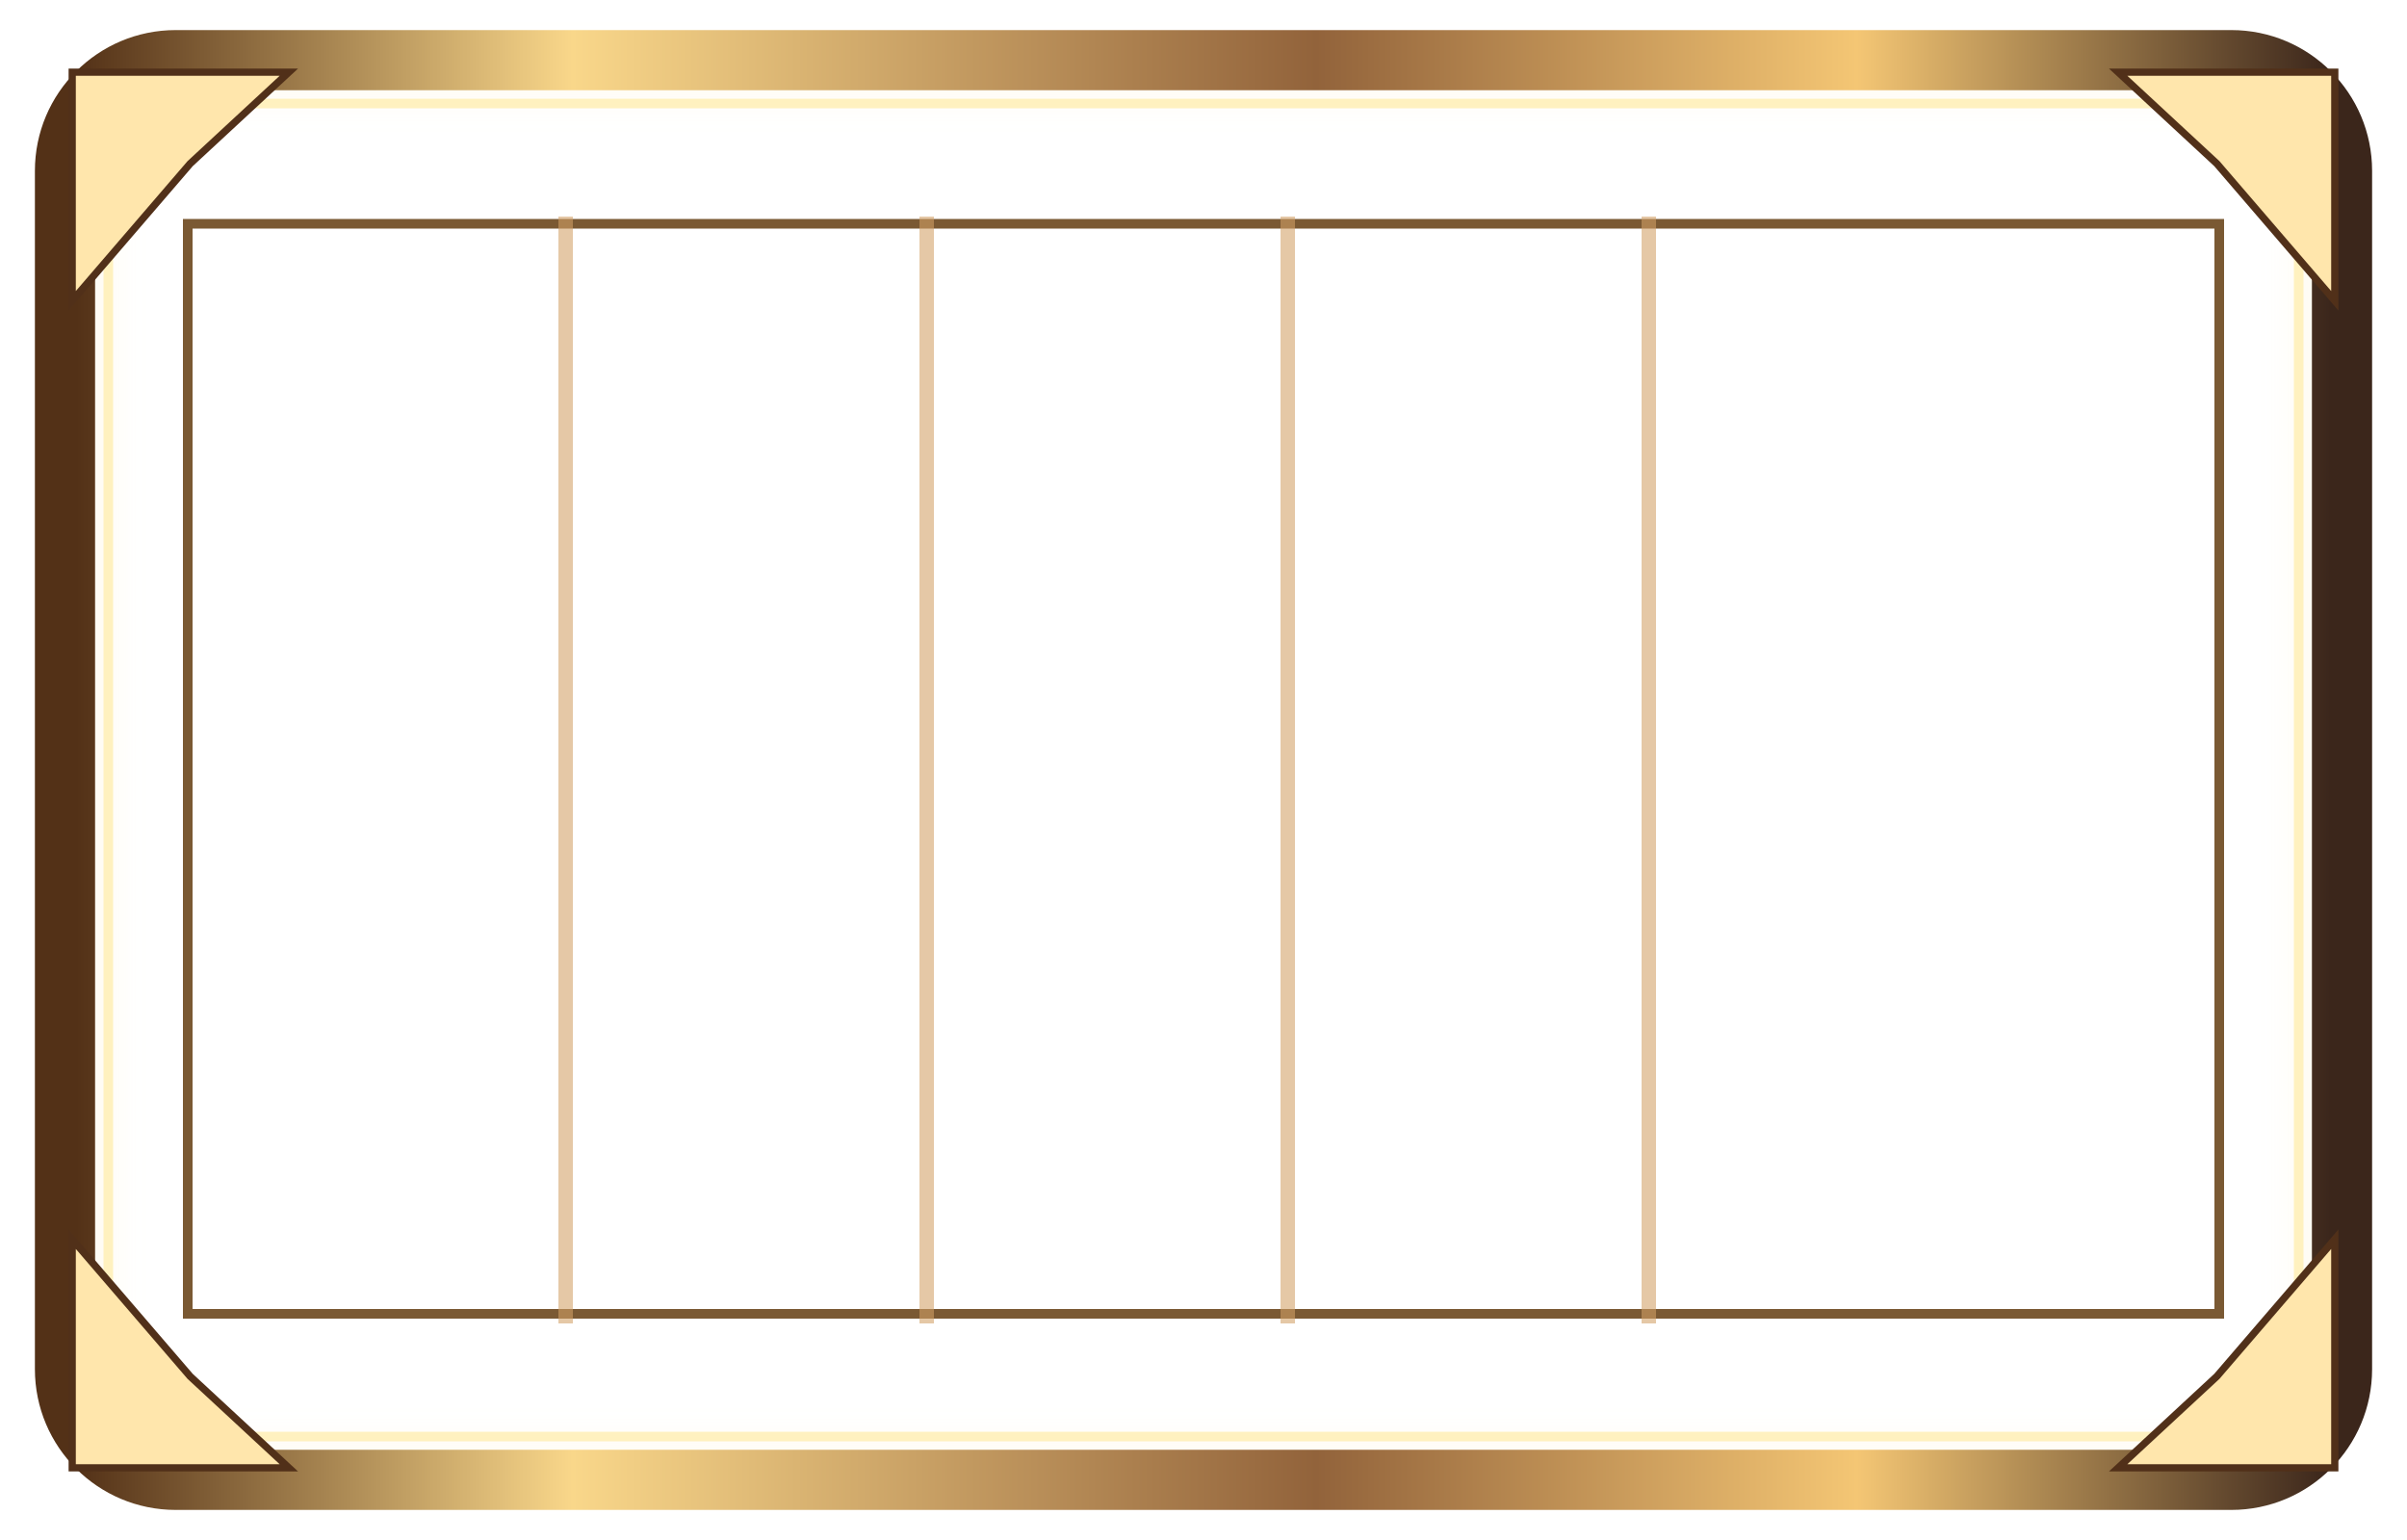
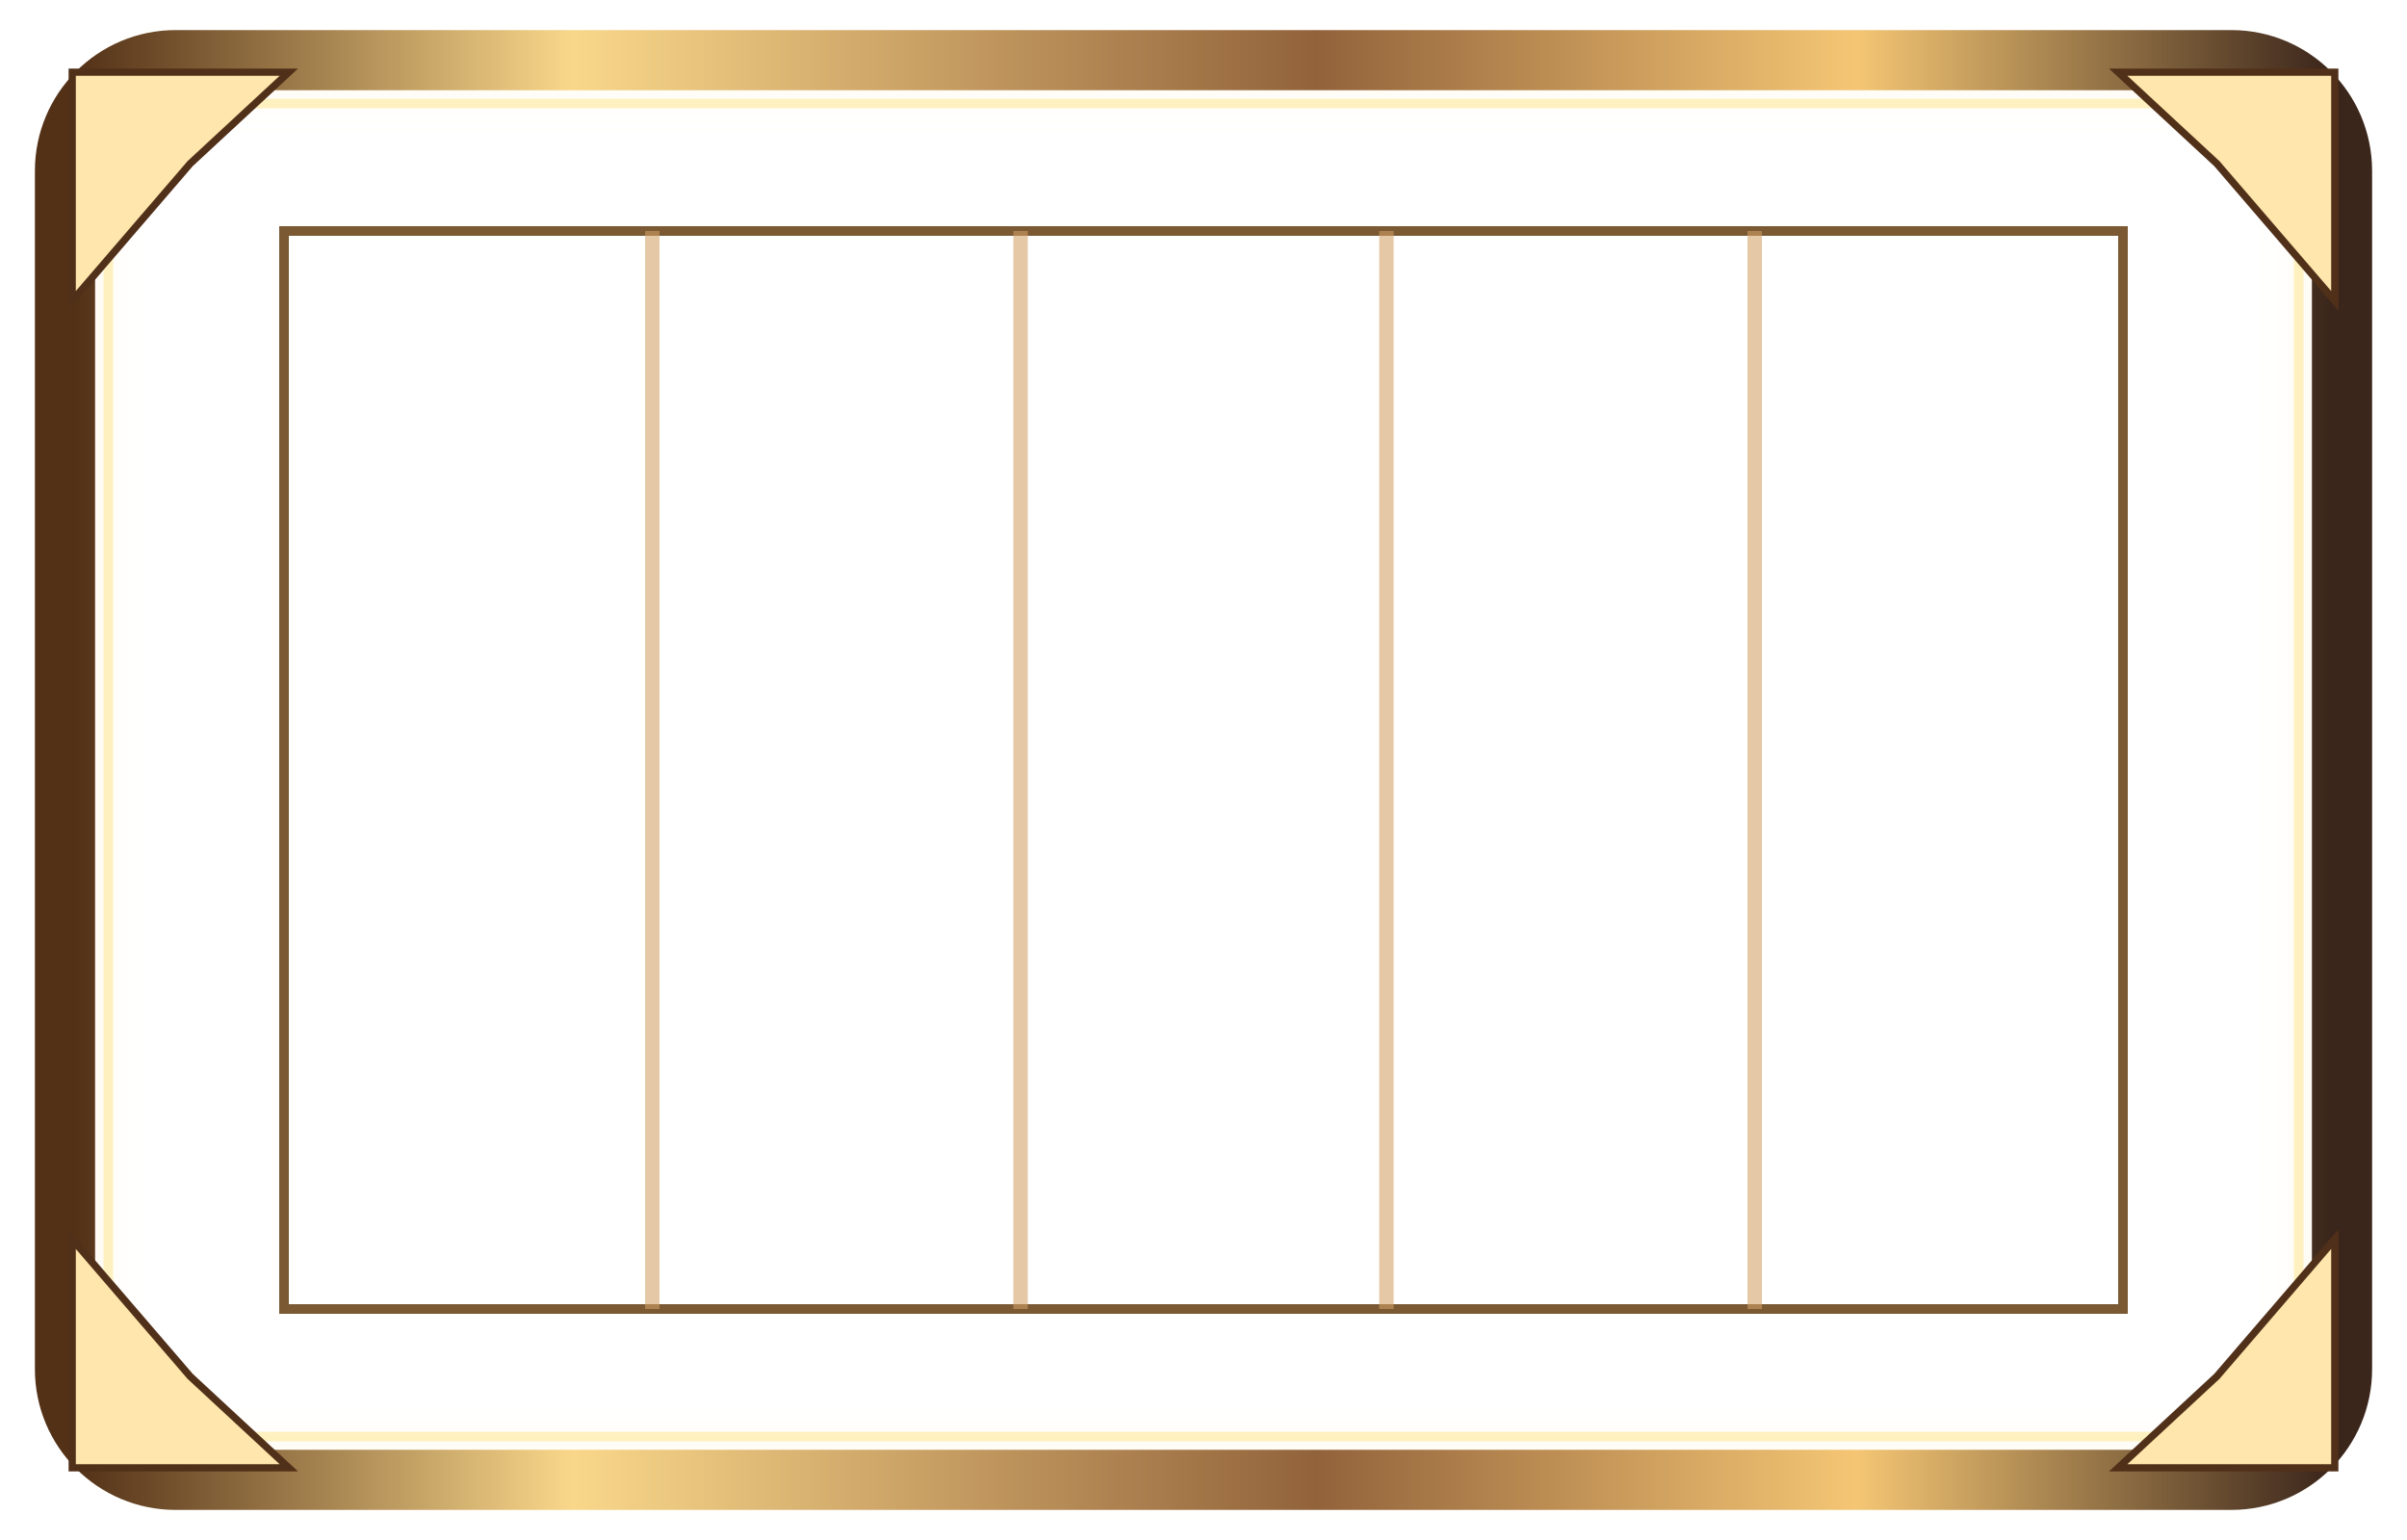
<svg xmlns="http://www.w3.org/2000/svg" width="1000" height="640" viewBox="0 0 1000 640">
  <defs>
    <linearGradient id="gold">
      <stop stop-color="#533117" />
      <stop offset=".22" stop-color="#f9d78a" />
      <stop offset=".55" stop-color="#92633b" />
      <stop offset=".79" stop-color="#f4c674" />
      <stop offset="1" stop-color="#3b261b" />
    </linearGradient>
    <filter id="shine">
      <feGaussianBlur stdDeviation="8" />
    </filter>
  </defs>
  <rect x="38" y="32" width="924" height="576" rx="39" fill="none" stroke="#ffda86" stroke-width="13" opacity=".16" filter="url(#shine)" />
  <rect x="27" y="25" width="946" height="590" rx="46" fill="none" stroke="url(#gold)" stroke-width="25" />
  <rect x="45" y="43" width="910" height="554" rx="29" fill="none" stroke="#fff0b9" stroke-width="4" opacity=".9" />
-   <path d="M78 93 H922 V546 H78 Z" fill="none" stroke="#7a5933" stroke-width="4" />
-   <path d="M235 90 V550" stroke="#d3a067" stroke-opacity=".58" stroke-width="6" />
-   <path d="M385 90 V550" stroke="#d3a067" stroke-opacity=".58" stroke-width="6" />
-   <path d="M535 90 V550" stroke="#d3a067" stroke-opacity=".58" stroke-width="6" />
-   <path d="M685 90 V550" stroke="#d3a067" stroke-opacity=".58" stroke-width="6" />
+   <path d="M118 96 H882 V544 H118 Z" fill="none" stroke="#7a5933" stroke-width="4" />
+   <path d="M271 96 V544" stroke="#d3a067" stroke-opacity=".58" stroke-width="6" />
+   <path d="M424 96 V544" stroke="#d3a067" stroke-opacity=".58" stroke-width="6" />
+   <path d="M576 96 V544" stroke="#d3a067" stroke-opacity=".58" stroke-width="6" />
+   <path d="M729 96 V544" stroke="#d3a067" stroke-opacity=".58" stroke-width="6" />
  <g fill="#ffe6ac" stroke="#513019" stroke-width="3">
    <path d="M30 125 L30 30 L120 30 L79 68Z" />
    <path d="M970 125 L970 30 L880 30 L921 68Z" />
    <path d="M30 515 L30 610 L120 610 L79 572Z" />
    <path d="M970 515 L970 610 L880 610 L921 572Z" />
  </g>
</svg>
